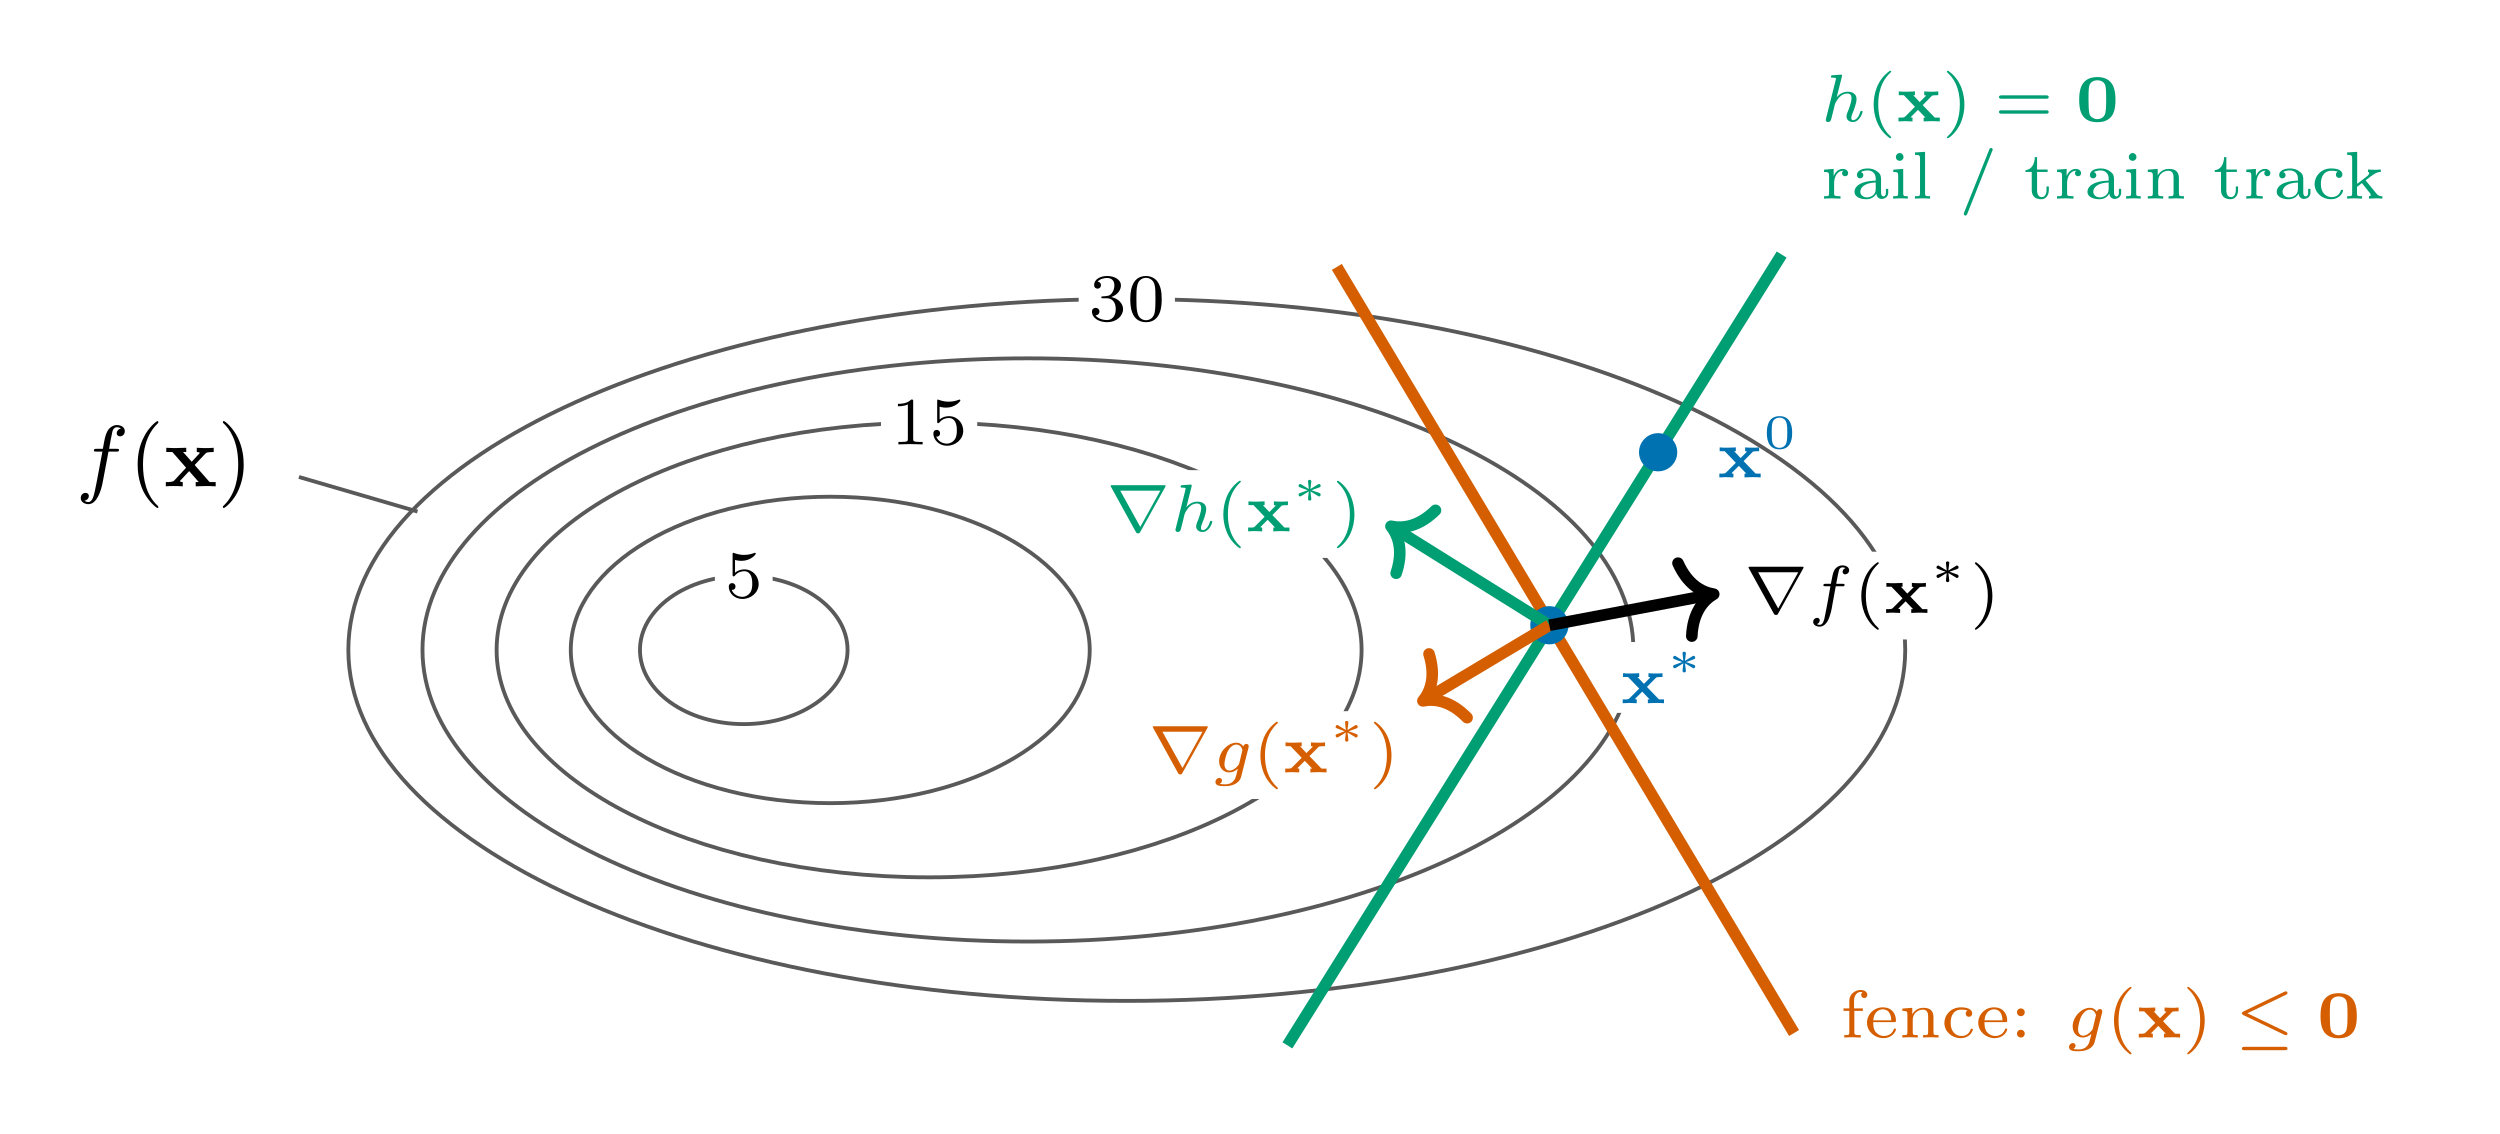
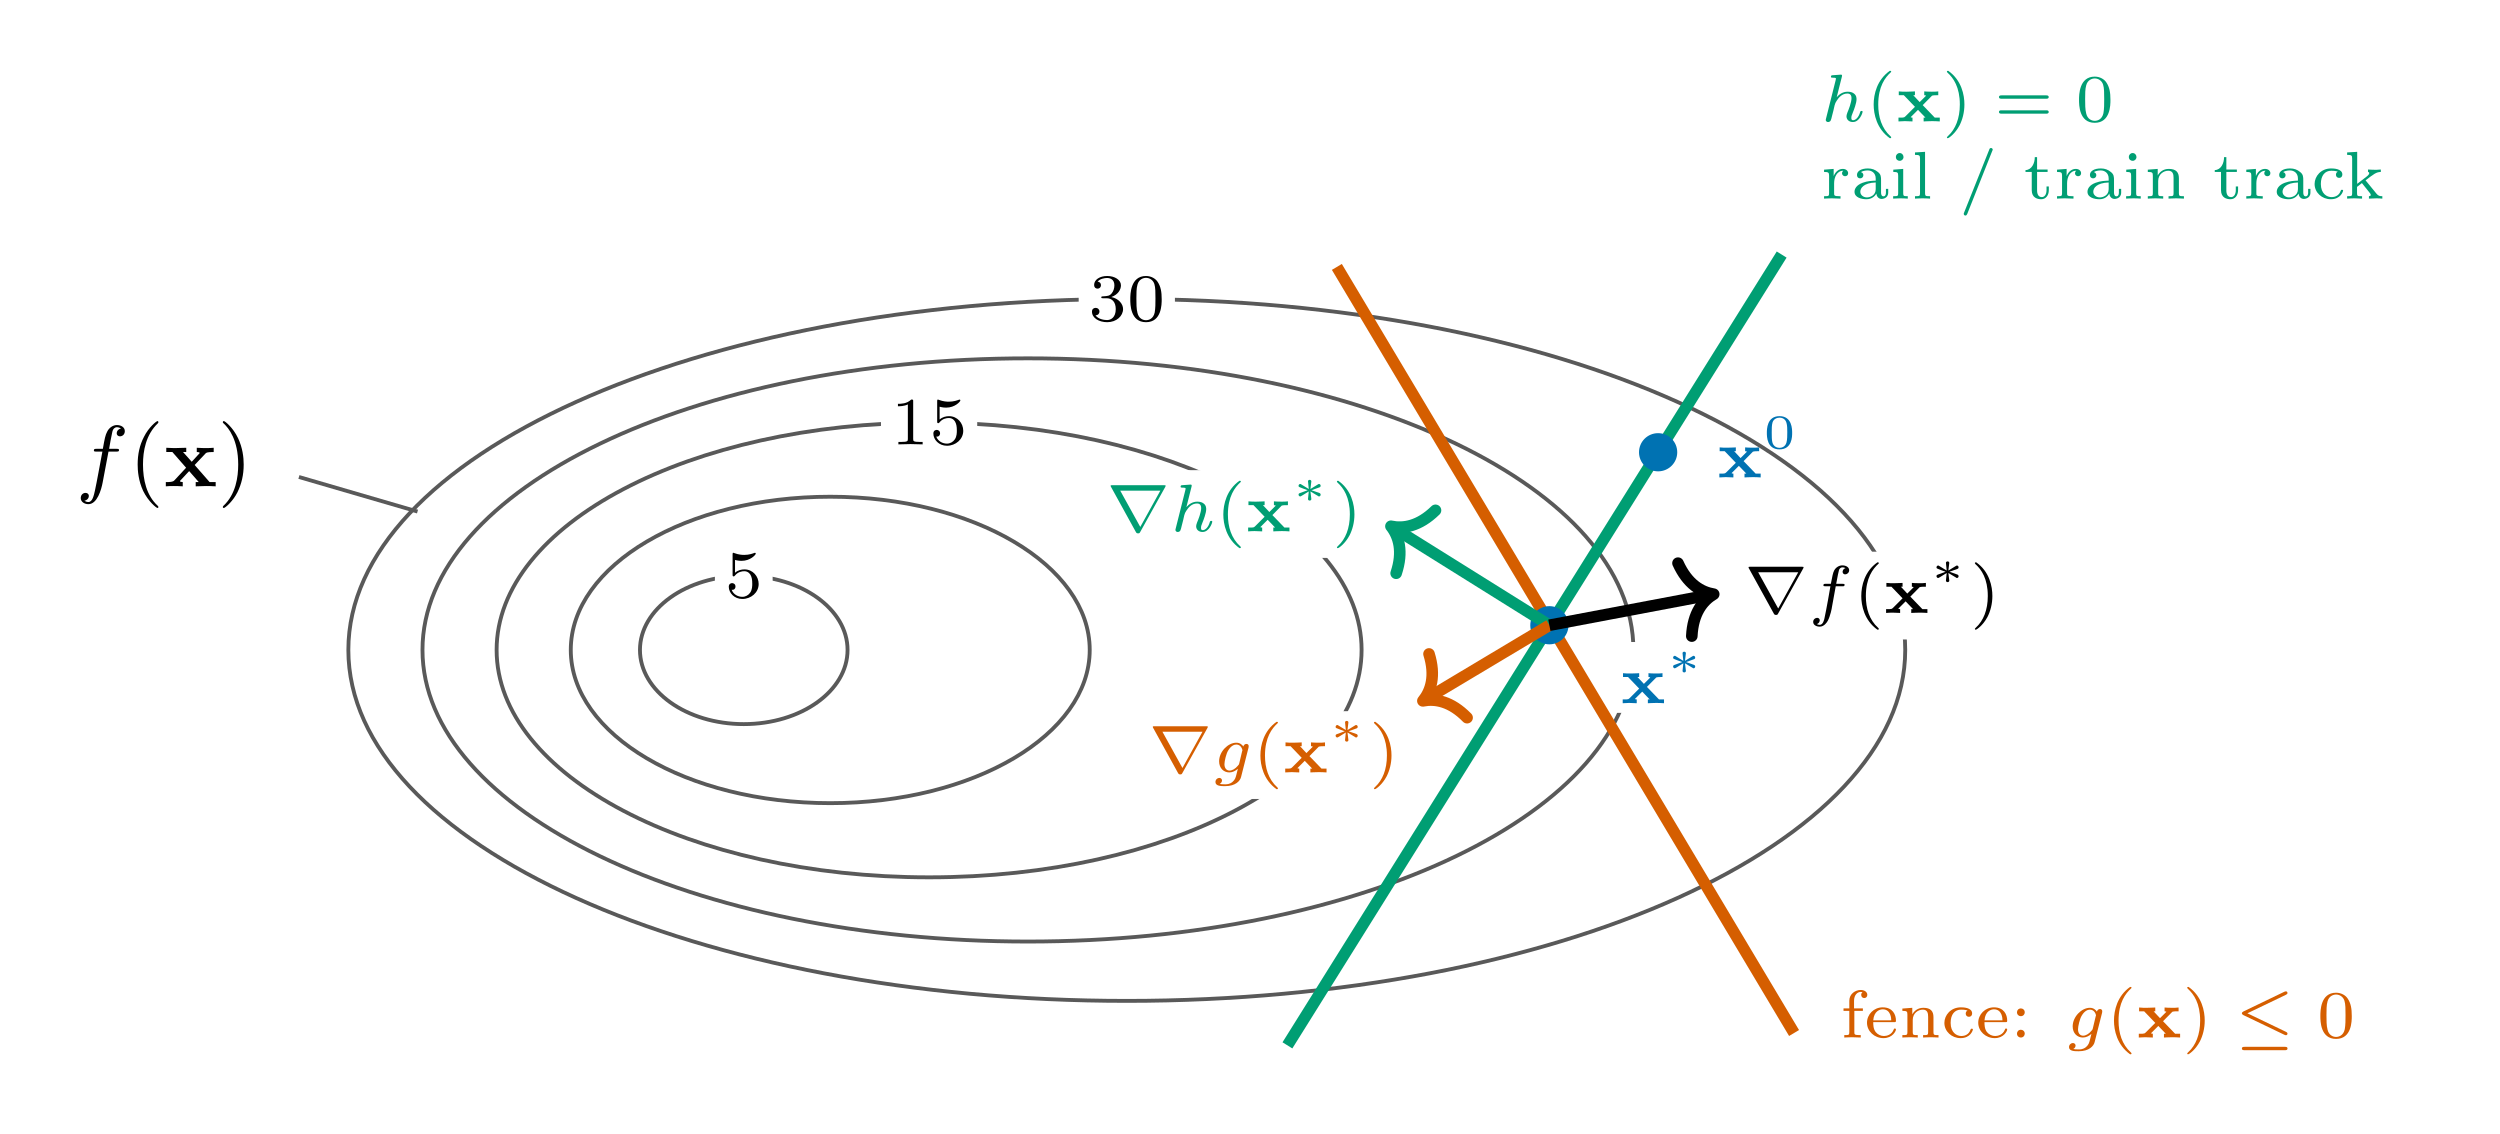
<svg xmlns="http://www.w3.org/2000/svg" xmlns:xlink="http://www.w3.org/1999/xlink" width="256.228pt" height="116.158pt" viewBox="0 0 256.228 116.158">
  <defs>
    <g>
      <g id="glyph-0-0">
        <path d="M 1.078 -3.859 C 1.422 -3.766 1.641 -3.766 1.75 -3.766 C 2.656 -3.766 3.203 -4.391 3.203 -4.5 C 3.203 -4.578 3.156 -4.594 3.109 -4.594 C 3.094 -4.594 3.094 -4.594 3.062 -4.578 C 2.891 -4.516 2.531 -4.375 2.016 -4.375 C 1.828 -4.375 1.453 -4.391 1 -4.562 C 0.938 -4.594 0.922 -4.594 0.906 -4.594 C 0.828 -4.594 0.828 -4.516 0.828 -4.406 L 0.828 -2.375 C 0.828 -2.25 0.828 -2.172 0.938 -2.172 C 1 -2.172 1 -2.188 1.078 -2.266 C 1.375 -2.641 1.797 -2.703 2.031 -2.703 C 2.453 -2.703 2.641 -2.375 2.672 -2.312 C 2.797 -2.078 2.844 -1.828 2.844 -1.422 C 2.844 -1.219 2.844 -0.797 2.625 -0.5 C 2.453 -0.25 2.156 -0.078 1.828 -0.078 C 1.375 -0.078 0.906 -0.328 0.734 -0.797 C 1 -0.766 1.125 -0.938 1.125 -1.125 C 1.125 -1.422 0.875 -1.484 0.781 -1.484 C 0.766 -1.484 0.438 -1.484 0.438 -1.109 C 0.438 -0.484 1 0.141 1.828 0.141 C 2.719 0.141 3.5 -0.516 3.5 -1.391 C 3.5 -2.172 2.906 -2.891 2.047 -2.891 C 1.734 -2.891 1.375 -2.812 1.078 -2.547 Z M 1.078 -3.859 " />
      </g>
      <g id="glyph-0-1">
        <path d="M 2.312 -4.406 C 2.312 -4.594 2.312 -4.594 2.109 -4.594 C 1.672 -4.156 1.031 -4.156 0.75 -4.156 L 0.75 -3.906 C 0.922 -3.906 1.375 -3.906 1.766 -4.094 L 1.766 -0.562 C 1.766 -0.344 1.766 -0.25 1.062 -0.25 L 0.797 -0.25 L 0.797 0 C 0.922 0 1.781 -0.031 2.031 -0.031 C 2.25 -0.031 3.125 0 3.281 0 L 3.281 -0.25 L 3.016 -0.25 C 2.312 -0.25 2.312 -0.344 2.312 -0.562 Z M 2.312 -4.406 " />
      </g>
      <g id="glyph-0-2">
        <path d="M 1.891 -2.312 C 2.422 -2.312 2.812 -1.938 2.812 -1.203 C 2.812 -0.344 2.312 -0.078 1.922 -0.078 C 1.641 -0.078 1.031 -0.156 0.734 -0.562 C 1.062 -0.578 1.141 -0.812 1.141 -0.953 C 1.141 -1.172 0.969 -1.328 0.766 -1.328 C 0.562 -1.328 0.375 -1.219 0.375 -0.938 C 0.375 -0.281 1.094 0.141 1.938 0.141 C 2.891 0.141 3.562 -0.5 3.562 -1.203 C 3.562 -1.734 3.109 -2.281 2.359 -2.438 C 3.078 -2.703 3.344 -3.219 3.344 -3.641 C 3.344 -4.188 2.719 -4.594 1.938 -4.594 C 1.172 -4.594 0.594 -4.219 0.594 -3.672 C 0.594 -3.438 0.734 -3.297 0.953 -3.297 C 1.156 -3.297 1.297 -3.453 1.297 -3.656 C 1.297 -3.859 1.156 -4 0.953 -4.016 C 1.188 -4.312 1.672 -4.391 1.922 -4.391 C 2.234 -4.391 2.672 -4.25 2.672 -3.641 C 2.672 -3.344 2.578 -3.031 2.391 -2.812 C 2.172 -2.547 1.969 -2.547 1.625 -2.516 C 1.453 -2.5 1.438 -2.5 1.406 -2.5 C 1.391 -2.5 1.328 -2.484 1.328 -2.406 C 1.328 -2.312 1.391 -2.312 1.516 -2.312 Z M 1.891 -2.312 " />
      </g>
      <g id="glyph-0-3">
        <path d="M 3.578 -2.203 C 3.578 -2.969 3.484 -3.516 3.156 -4 C 2.953 -4.312 2.516 -4.594 1.969 -4.594 C 0.359 -4.594 0.359 -2.703 0.359 -2.203 C 0.359 -1.703 0.359 0.141 1.969 0.141 C 3.578 0.141 3.578 -1.703 3.578 -2.203 Z M 1.969 -0.062 C 1.641 -0.062 1.219 -0.25 1.094 -0.812 C 0.984 -1.219 0.984 -1.781 0.984 -2.297 C 0.984 -2.797 0.984 -3.328 1.094 -3.703 C 1.234 -4.25 1.688 -4.406 1.969 -4.406 C 2.344 -4.406 2.703 -4.172 2.828 -3.766 C 2.938 -3.406 2.938 -2.906 2.938 -2.297 C 2.938 -1.781 2.938 -1.281 2.859 -0.844 C 2.719 -0.203 2.25 -0.062 1.969 -0.062 Z M 1.969 -0.062 " />
      </g>
      <g id="glyph-0-4">
        <path d="M 1.422 -2.734 L 2.297 -2.734 L 2.297 -2.984 L 1.391 -2.984 L 1.391 -3.766 C 1.391 -4.391 1.766 -4.672 2.062 -4.672 C 2.125 -4.672 2.203 -4.672 2.266 -4.641 C 2.172 -4.594 2.125 -4.484 2.125 -4.375 C 2.125 -4.188 2.25 -4.047 2.438 -4.047 C 2.625 -4.047 2.75 -4.188 2.75 -4.375 C 2.75 -4.672 2.453 -4.875 2.078 -4.875 C 1.531 -4.875 0.906 -4.484 0.906 -3.766 L 0.906 -2.984 L 0.312 -2.984 L 0.312 -2.734 L 0.906 -2.734 L 0.906 -0.547 C 0.906 -0.25 0.844 -0.25 0.391 -0.25 L 0.391 0 C 0.422 0 0.891 -0.031 1.172 -0.031 C 1.469 -0.031 1.781 -0.016 2.078 0 L 2.078 -0.25 L 1.938 -0.25 C 1.422 -0.25 1.422 -0.328 1.422 -0.562 Z M 1.422 -2.734 " />
      </g>
      <g id="glyph-0-5">
        <path d="M 3.047 -1.578 C 3.188 -1.578 3.234 -1.578 3.234 -1.734 C 3.234 -2.344 2.906 -3.094 1.875 -3.094 C 0.969 -3.094 0.266 -2.375 0.266 -1.516 C 0.266 -0.641 1.031 0.062 1.953 0.062 C 2.891 0.062 3.234 -0.672 3.234 -0.828 C 3.234 -0.859 3.219 -0.922 3.125 -0.922 C 3.031 -0.922 3.016 -0.891 3 -0.812 C 2.781 -0.25 2.25 -0.156 2 -0.156 C 1.688 -0.156 1.375 -0.297 1.156 -0.562 C 0.906 -0.891 0.906 -1.312 0.906 -1.578 Z M 0.906 -1.766 C 0.984 -2.734 1.609 -2.891 1.875 -2.891 C 2.719 -2.891 2.75 -1.938 2.75 -1.766 Z M 0.906 -1.766 " />
      </g>
      <g id="glyph-0-6">
        <path d="M 3.562 -2.094 C 3.562 -2.703 3.266 -3.047 2.531 -3.047 C 1.953 -3.047 1.594 -2.734 1.391 -2.375 L 1.391 -3.047 L 0.375 -2.969 L 0.375 -2.734 C 0.844 -2.734 0.891 -2.672 0.891 -2.344 L 0.891 -0.547 C 0.891 -0.25 0.828 -0.25 0.375 -0.25 L 0.375 0 C 0.391 0 0.875 -0.031 1.156 -0.031 C 1.422 -0.031 1.891 0 1.953 0 L 1.953 -0.25 C 1.516 -0.25 1.438 -0.25 1.438 -0.547 L 1.438 -1.797 C 1.438 -2.516 2.016 -2.859 2.469 -2.859 C 2.953 -2.859 3.016 -2.484 3.016 -2.125 L 3.016 -0.547 C 3.016 -0.25 2.953 -0.25 2.5 -0.25 L 2.5 0 C 2.516 0 3 -0.031 3.281 -0.031 C 3.547 -0.031 4.016 0 4.078 0 L 4.078 -0.25 C 3.641 -0.25 3.562 -0.25 3.562 -0.547 Z M 3.562 -2.094 " />
      </g>
      <g id="glyph-0-7">
        <path d="M 2.688 -2.766 C 2.562 -2.703 2.5 -2.594 2.5 -2.453 C 2.5 -2.266 2.625 -2.125 2.828 -2.125 C 3.016 -2.125 3.156 -2.25 3.156 -2.469 C 3.156 -3.094 2.188 -3.094 2 -3.094 C 0.969 -3.094 0.312 -2.297 0.312 -1.5 C 0.312 -0.625 1.062 0.062 1.969 0.062 C 3 0.062 3.234 -0.75 3.234 -0.828 C 3.234 -0.906 3.156 -0.906 3.125 -0.906 C 3.031 -0.906 3.031 -0.891 2.984 -0.797 C 2.844 -0.359 2.469 -0.156 2.047 -0.156 C 1.578 -0.156 0.953 -0.5 0.953 -1.5 C 0.953 -2.375 1.375 -2.859 2.016 -2.859 C 2.109 -2.859 2.438 -2.859 2.688 -2.766 Z M 2.688 -2.766 " />
      </g>
      <g id="glyph-0-8">
        <path d="M 1.516 -2.578 C 1.516 -2.828 1.328 -2.984 1.125 -2.984 C 0.875 -2.984 0.719 -2.797 0.719 -2.594 C 0.719 -2.344 0.906 -2.188 1.109 -2.188 C 1.359 -2.188 1.516 -2.375 1.516 -2.578 Z M 1.516 -0.391 C 1.516 -0.641 1.328 -0.797 1.125 -0.797 C 0.875 -0.797 0.719 -0.609 0.719 -0.406 C 0.719 -0.156 0.906 0 1.109 0 C 1.359 0 1.516 -0.188 1.516 -0.391 Z M 1.516 -0.391 " />
      </g>
      <g id="glyph-0-9">
        <path d="M 2.453 -5.188 C 1.141 -4.266 0.797 -2.797 0.797 -1.734 C 0.797 -0.766 1.094 0.75 2.453 1.719 C 2.516 1.719 2.594 1.719 2.594 1.641 C 2.594 1.594 2.578 1.578 2.531 1.531 C 1.609 0.703 1.266 -0.469 1.266 -1.734 C 1.266 -3.594 1.984 -4.516 2.547 -5.031 C 2.578 -5.047 2.594 -5.078 2.594 -5.109 C 2.594 -5.188 2.516 -5.188 2.453 -5.188 Z M 2.453 -5.188 " />
      </g>
      <g id="glyph-0-10">
        <path d="M 0.625 -5.188 C 0.578 -5.188 0.484 -5.188 0.484 -5.109 C 0.484 -5.078 0.516 -5.047 0.547 -5 C 1.156 -4.453 1.812 -3.516 1.812 -1.734 C 1.812 -0.297 1.359 0.797 0.609 1.484 C 0.5 1.594 0.484 1.609 0.484 1.641 C 0.484 1.672 0.516 1.719 0.578 1.719 C 0.672 1.719 1.328 1.266 1.781 0.406 C 2.078 -0.172 2.281 -0.922 2.281 -1.734 C 2.281 -2.703 2 -4.219 0.625 -5.188 Z M 0.625 -5.188 " />
      </g>
      <g id="glyph-0-11">
        <path d="M 5.312 -2.328 C 5.422 -2.328 5.578 -2.328 5.578 -2.5 C 5.578 -2.672 5.406 -2.672 5.328 -2.672 L 0.734 -2.672 C 0.656 -2.672 0.484 -2.672 0.484 -2.5 C 0.484 -2.328 0.641 -2.328 0.75 -2.328 Z M 5.328 -0.797 C 5.406 -0.797 5.578 -0.797 5.578 -0.969 C 5.578 -1.141 5.422 -1.141 5.312 -1.141 L 0.75 -1.141 C 0.641 -1.141 0.484 -1.141 0.484 -0.969 C 0.484 -0.797 0.656 -0.797 0.734 -0.797 Z M 5.328 -0.797 " />
      </g>
      <g id="glyph-0-12">
        <path d="M 1.375 -1.578 C 1.375 -2.156 1.641 -2.859 2.312 -2.859 C 2.25 -2.812 2.188 -2.719 2.188 -2.609 C 2.188 -2.375 2.375 -2.297 2.5 -2.297 C 2.672 -2.297 2.812 -2.406 2.812 -2.609 C 2.812 -2.844 2.594 -3.047 2.266 -3.047 C 1.922 -3.047 1.547 -2.844 1.328 -2.312 L 1.328 -3.047 L 0.344 -2.969 L 0.344 -2.734 C 0.797 -2.734 0.859 -2.672 0.859 -2.344 L 0.859 -0.547 C 0.859 -0.25 0.797 -0.25 0.344 -0.25 L 0.344 0 C 0.375 0 0.844 -0.031 1.125 -0.031 C 1.422 -0.031 1.734 -0.016 2.031 0 L 2.031 -0.25 L 1.891 -0.25 C 1.375 -0.25 1.375 -0.328 1.375 -0.562 Z M 1.375 -1.578 " />
      </g>
      <g id="glyph-0-13">
        <path d="M 3.094 -1.859 C 3.094 -2.219 3.094 -2.484 2.766 -2.734 C 2.484 -2.969 2.156 -3.094 1.75 -3.094 C 1.094 -3.094 0.625 -2.844 0.625 -2.422 C 0.625 -2.188 0.781 -2.078 0.953 -2.078 C 1.141 -2.078 1.281 -2.219 1.281 -2.406 C 1.281 -2.516 1.219 -2.672 1.031 -2.719 C 1.281 -2.891 1.688 -2.891 1.734 -2.891 C 2.125 -2.891 2.547 -2.641 2.547 -2.062 L 2.547 -1.844 C 2.156 -1.828 1.703 -1.812 1.203 -1.625 C 0.578 -1.391 0.375 -1.016 0.375 -0.703 C 0.375 -0.109 1.094 0.062 1.594 0.062 C 2.141 0.062 2.469 -0.25 2.609 -0.516 C 2.641 -0.234 2.828 0.031 3.156 0.031 C 3.156 0.031 3.828 0.031 3.828 -0.625 L 3.828 -1 L 3.594 -1 L 3.594 -0.625 C 3.594 -0.562 3.594 -0.234 3.344 -0.234 C 3.094 -0.234 3.094 -0.547 3.094 -0.641 Z M 2.547 -0.969 C 2.547 -0.312 1.953 -0.125 1.641 -0.125 C 1.297 -0.125 0.969 -0.359 0.969 -0.703 C 0.969 -1.078 1.297 -1.609 2.547 -1.656 Z M 2.547 -0.969 " />
      </g>
      <g id="glyph-0-14">
        <path d="M 1.453 -4.266 C 1.453 -4.469 1.297 -4.672 1.062 -4.672 C 0.844 -4.672 0.672 -4.5 0.672 -4.266 C 0.672 -4.016 0.859 -3.875 1.062 -3.875 C 1.281 -3.875 1.453 -4.047 1.453 -4.266 Z M 0.406 -2.969 L 0.406 -2.734 C 0.844 -2.734 0.906 -2.688 0.906 -2.344 L 0.906 -0.547 C 0.906 -0.25 0.844 -0.25 0.391 -0.25 L 0.391 0 C 0.406 0 0.891 -0.031 1.156 -0.031 C 1.406 -0.031 1.656 -0.016 1.891 0 L 1.891 -0.25 C 1.5 -0.25 1.422 -0.25 1.422 -0.547 L 1.422 -3.047 Z M 0.406 -2.969 " />
      </g>
      <g id="glyph-0-15">
        <path d="M 1.422 -4.797 L 0.391 -4.734 L 0.391 -4.484 C 0.844 -4.484 0.906 -4.438 0.906 -4.094 L 0.906 -0.547 C 0.906 -0.25 0.844 -0.25 0.391 -0.25 L 0.391 0 C 0.406 0 0.891 -0.031 1.156 -0.031 C 1.422 -0.031 1.688 -0.016 1.938 0 L 1.938 -0.25 C 1.5 -0.25 1.422 -0.25 1.422 -0.547 Z M 1.422 -4.797 " />
      </g>
      <g id="glyph-0-16">
        <path d="M 3.406 -4.891 C 3.453 -4.984 3.453 -5 3.453 -5.016 C 3.453 -5.141 3.344 -5.188 3.281 -5.188 C 3.156 -5.188 3.125 -5.109 3.094 -5.016 L 0.516 1.438 C 0.484 1.516 0.484 1.547 0.484 1.562 C 0.484 1.672 0.578 1.734 0.656 1.734 C 0.766 1.734 0.797 1.641 0.844 1.562 Z M 3.406 -4.891 " />
      </g>
      <g id="glyph-0-17">
        <path d="M 1.391 -2.734 L 2.469 -2.734 L 2.469 -2.984 L 1.391 -2.984 L 1.391 -4.25 L 1.156 -4.25 C 1.156 -3.641 0.859 -2.953 0.203 -2.922 L 0.203 -2.734 L 0.844 -2.734 L 0.844 -0.859 C 0.844 -0.094 1.422 0.062 1.812 0.062 C 2.281 0.062 2.594 -0.328 2.594 -0.875 L 2.594 -1.25 L 2.359 -1.25 L 2.359 -0.875 C 2.359 -0.406 2.141 -0.156 1.875 -0.156 C 1.391 -0.156 1.391 -0.734 1.391 -0.859 Z M 1.391 -2.734 " />
      </g>
      <g id="glyph-0-18">
        <path d="M 2.234 -1.875 C 3.094 -2.531 3.312 -2.719 3.797 -2.734 L 3.797 -2.984 C 3.641 -2.969 3.469 -2.953 3.328 -2.953 C 3.047 -2.953 2.766 -2.969 2.484 -2.984 L 2.484 -2.734 C 2.578 -2.719 2.609 -2.672 2.609 -2.609 C 2.609 -2.5 2.484 -2.375 2.406 -2.312 L 1.375 -1.516 L 1.375 -4.797 L 0.344 -4.734 L 0.344 -4.484 C 0.797 -4.484 0.859 -4.438 0.859 -4.094 L 0.859 -0.547 C 0.859 -0.25 0.797 -0.25 0.344 -0.25 L 0.344 0 C 0.594 -0.016 0.844 -0.031 1.109 -0.031 C 1.359 -0.031 1.625 -0.016 1.875 0 L 1.875 -0.25 C 1.422 -0.25 1.359 -0.25 1.359 -0.547 L 1.359 -1.203 L 1.859 -1.594 L 2.609 -0.656 C 2.688 -0.562 2.766 -0.469 2.766 -0.375 C 2.766 -0.266 2.641 -0.25 2.578 -0.25 L 2.578 0 C 2.672 0 3.156 -0.031 3.359 -0.031 C 3.562 -0.031 3.766 -0.016 3.953 0 L 3.953 -0.25 C 3.703 -0.25 3.547 -0.266 3.344 -0.516 Z M 2.234 -1.875 " />
      </g>
      <g id="glyph-1-0">
        <path d="M 3.328 -3.562 L 4.125 -3.562 C 4.312 -3.562 4.406 -3.562 4.406 -3.719 C 4.406 -3.844 4.312 -3.844 4.141 -3.844 L 3.391 -3.844 C 3.484 -4.375 3.609 -5.109 3.719 -5.578 C 3.797 -5.938 4.016 -6.062 4.188 -6.062 C 4.25 -6.062 4.453 -6.031 4.609 -5.938 C 4.422 -5.891 4.172 -5.734 4.172 -5.438 C 4.172 -5.219 4.344 -5.125 4.5 -5.125 C 4.75 -5.125 5 -5.312 5 -5.656 C 5 -6.062 4.609 -6.281 4.188 -6.281 C 3.781 -6.281 3.391 -6 3.203 -5.625 C 3 -5.25 2.938 -4.906 2.75 -3.844 L 2.109 -3.844 C 1.938 -3.844 1.828 -3.844 1.828 -3.672 C 1.828 -3.562 1.938 -3.562 2.094 -3.562 L 2.703 -3.562 C 2.453 -2.266 2.141 -0.484 1.938 0.438 C 1.828 0.922 1.688 1.609 1.266 1.609 C 1.125 1.609 0.953 1.547 0.859 1.484 C 1.094 1.438 1.312 1.25 1.312 0.984 C 1.312 0.766 1.141 0.672 0.969 0.672 C 0.734 0.672 0.484 0.859 0.484 1.203 C 0.484 1.609 0.891 1.828 1.266 1.828 C 2.172 1.828 2.594 0.344 2.734 -0.422 Z M 3.328 -3.562 " />
      </g>
      <g id="glyph-2-0">
        <path d="M 3.031 2.125 C 3.031 2.078 3.016 2.047 2.953 1.984 C 1.812 0.938 1.453 -0.672 1.453 -2.234 C 1.453 -3.609 1.734 -5.281 2.984 -6.469 C 3.016 -6.516 3.031 -6.531 3.031 -6.578 C 3.031 -6.641 3 -6.688 2.938 -6.688 C 2.828 -6.688 2.016 -6.031 1.547 -5.062 C 1.109 -4.219 0.906 -3.297 0.906 -2.234 C 0.906 -1.594 0.984 -0.578 1.469 0.469 C 2 1.562 2.828 2.219 2.938 2.219 C 3 2.219 3.031 2.188 3.031 2.125 Z M 3.031 2.125 " />
      </g>
      <g id="glyph-2-1">
        <path d="M 2.656 -2.234 C 2.656 -2.969 2.547 -3.953 2.078 -4.938 C 1.562 -6.031 0.734 -6.688 0.625 -6.688 C 0.531 -6.688 0.516 -6.609 0.516 -6.578 C 0.516 -6.531 0.531 -6.516 0.594 -6.453 C 1.109 -5.984 2.094 -4.781 2.094 -2.234 C 2.094 -0.969 1.859 0.812 0.562 2.016 C 0.547 2.047 0.516 2.078 0.516 2.125 C 0.516 2.141 0.531 2.219 0.625 2.219 C 0.734 2.219 1.531 1.578 2.016 0.609 C 2.438 -0.25 2.656 -1.172 2.656 -2.234 Z M 2.656 -2.234 " />
      </g>
      <g id="glyph-3-0">
        <path d="M 3.188 -2.188 L 4.281 -3.344 C 4.375 -3.453 4.438 -3.516 5.141 -3.516 L 5.141 -3.953 C 4.844 -3.922 4.609 -3.922 4.312 -3.922 C 4.156 -3.922 3.812 -3.922 3.406 -3.953 L 3.406 -3.516 C 3.609 -3.516 3.656 -3.484 3.719 -3.422 L 2.891 -2.516 L 2 -3.516 L 2.328 -3.516 L 2.328 -3.953 C 1.797 -3.938 1.562 -3.922 1.25 -3.922 C 1.078 -3.922 0.734 -3.922 0.281 -3.953 L 0.281 -3.516 L 0.906 -3.516 L 2.312 -1.906 L 1.109 -0.609 C 0.953 -0.438 0.641 -0.438 0.234 -0.438 L 0.234 0 C 0.531 -0.031 0.766 -0.031 1.062 -0.031 C 1.219 -0.031 1.562 -0.031 1.969 0 L 1.969 -0.438 C 1.828 -0.438 1.688 -0.469 1.688 -0.531 C 1.688 -0.562 1.734 -0.625 1.75 -0.625 L 2.625 -1.562 L 3.609 -0.438 L 3.297 -0.438 L 3.297 0 C 3.859 -0.016 4.062 -0.031 4.359 -0.031 C 4.562 -0.031 4.891 -0.031 5.344 0 L 5.344 -0.438 L 4.719 -0.438 Z M 3.188 -2.188 " />
      </g>
      <g id="glyph-4-0">
        <path d="M 3.688 -2.547 C 3.703 -2.656 3.703 -2.688 3.703 -2.703 C 3.703 -2.859 3.578 -2.922 3.469 -2.922 C 3.312 -2.922 3.188 -2.797 3.156 -2.656 C 3.031 -2.844 2.797 -3.047 2.438 -3.047 C 1.578 -3.047 0.672 -2.125 0.672 -1.141 C 0.672 -0.422 1.156 0 1.719 0 C 2.047 0 2.344 -0.156 2.594 -0.375 L 2.438 0.25 C 2.359 0.547 2.312 0.734 2.047 0.969 C 1.75 1.219 1.453 1.219 1.281 1.219 C 0.953 1.219 0.859 1.203 0.734 1.172 C 0.906 1.094 0.969 0.922 0.969 0.828 C 0.969 0.656 0.828 0.562 0.688 0.562 C 0.5 0.562 0.297 0.734 0.297 0.984 C 0.297 1.406 0.891 1.406 1.281 1.406 C 2.375 1.406 2.828 0.859 2.922 0.469 Z M 2.734 -0.922 C 2.703 -0.812 2.703 -0.797 2.578 -0.672 C 2.344 -0.375 2 -0.188 1.75 -0.188 C 1.391 -0.188 1.219 -0.484 1.219 -0.844 C 1.219 -1.156 1.406 -1.938 1.594 -2.234 C 1.875 -2.719 2.203 -2.859 2.438 -2.859 C 2.922 -2.859 3.062 -2.344 3.062 -2.266 C 3.062 -2.25 3.062 -2.25 3.031 -2.172 Z M 2.734 -0.922 " />
      </g>
      <g id="glyph-4-1">
        <path d="M 2.172 -4.594 C 2.172 -4.609 2.188 -4.703 2.188 -4.703 C 2.188 -4.734 2.172 -4.797 2.078 -4.797 C 1.938 -4.797 1.375 -4.75 1.203 -4.734 C 1.141 -4.734 1.047 -4.719 1.047 -4.578 C 1.047 -4.484 1.141 -4.484 1.219 -4.484 C 1.562 -4.484 1.562 -4.438 1.562 -4.375 C 1.562 -4.328 1.547 -4.281 1.531 -4.219 L 0.547 -0.297 C 0.516 -0.188 0.516 -0.172 0.516 -0.156 C 0.516 -0.047 0.609 0.062 0.75 0.062 C 0.828 0.062 0.969 0.031 1.031 -0.109 C 1.062 -0.156 1.125 -0.406 1.156 -0.547 L 1.312 -1.156 C 1.328 -1.266 1.406 -1.531 1.422 -1.641 C 1.5 -1.891 1.5 -1.906 1.641 -2.125 C 1.859 -2.469 2.203 -2.859 2.734 -2.859 C 3.125 -2.859 3.156 -2.547 3.156 -2.375 C 3.156 -1.953 2.859 -1.188 2.734 -0.906 C 2.672 -0.703 2.641 -0.641 2.641 -0.531 C 2.641 -0.156 2.938 0.062 3.297 0.062 C 3.984 0.062 4.297 -0.891 4.297 -0.984 C 4.297 -1.078 4.203 -1.078 4.188 -1.078 C 4.078 -1.078 4.078 -1.031 4.047 -0.969 C 3.891 -0.406 3.578 -0.125 3.312 -0.125 C 3.172 -0.125 3.141 -0.219 3.141 -0.359 C 3.141 -0.531 3.172 -0.609 3.297 -0.922 C 3.391 -1.141 3.672 -1.875 3.672 -2.266 C 3.672 -2.375 3.672 -2.672 3.406 -2.859 C 3.297 -2.953 3.094 -3.047 2.766 -3.047 C 2.266 -3.047 1.891 -2.781 1.641 -2.484 Z M 2.172 -4.594 " />
      </g>
      <g id="glyph-4-2">
        <path d="M 2.812 -2.734 L 3.5 -2.734 C 3.641 -2.734 3.719 -2.734 3.719 -2.891 C 3.719 -2.984 3.641 -2.984 3.516 -2.984 L 2.859 -2.984 C 3.031 -3.859 3.078 -4.188 3.141 -4.375 C 3.172 -4.531 3.328 -4.672 3.484 -4.672 C 3.5 -4.672 3.688 -4.672 3.812 -4.594 C 3.531 -4.5 3.516 -4.25 3.516 -4.219 C 3.516 -4.062 3.625 -3.953 3.781 -3.953 C 3.969 -3.953 4.188 -4.125 4.188 -4.375 C 4.188 -4.703 3.844 -4.875 3.484 -4.875 C 3.188 -4.875 2.844 -4.703 2.656 -4.359 C 2.516 -4.094 2.469 -3.781 2.312 -2.984 L 1.766 -2.984 C 1.641 -2.984 1.547 -2.984 1.547 -2.828 C 1.547 -2.734 1.641 -2.734 1.766 -2.734 L 2.266 -2.734 C 2.266 -2.688 1.828 -0.203 1.656 0.547 C 1.625 0.688 1.516 1.219 1.172 1.219 C 1.172 1.219 1 1.219 0.875 1.141 C 1.156 1.047 1.172 0.797 1.172 0.75 C 1.172 0.609 1.062 0.5 0.906 0.5 C 0.719 0.5 0.5 0.656 0.5 0.922 C 0.5 1.234 0.828 1.406 1.172 1.406 C 1.625 1.406 1.922 0.953 2 0.797 C 2.25 0.344 2.422 -0.516 2.422 -0.594 Z M 2.812 -2.734 " />
      </g>
      <g id="glyph-5-0">
        <path d="M 2.734 -1.672 L 3.688 -2.641 C 3.859 -2.688 4.031 -2.688 4.328 -2.688 L 4.328 -3.078 C 4.109 -3.047 3.891 -3.047 3.656 -3.047 C 3.422 -3.047 2.953 -3.062 2.891 -3.078 L 2.891 -2.688 C 2.984 -2.688 3.031 -2.672 3.078 -2.641 L 2.422 -1.984 L 1.766 -2.688 L 1.938 -2.688 L 1.938 -3.078 C 1.906 -3.078 1.359 -3.047 1.062 -3.047 C 0.797 -3.047 0.547 -3.047 0.281 -3.078 L 0.281 -2.688 L 0.797 -2.688 L 1.938 -1.5 L 0.938 -0.5 C 0.844 -0.422 0.844 -0.406 0.625 -0.391 C 0.516 -0.391 0.281 -0.391 0.25 -0.391 L 0.25 0 C 0.469 -0.016 0.688 -0.031 0.906 -0.031 C 1.094 -0.031 1.594 0 1.688 0 L 1.688 -0.391 C 1.578 -0.391 1.547 -0.406 1.5 -0.438 L 2.25 -1.188 L 3.016 -0.391 L 2.828 -0.391 L 2.828 0 C 2.844 0 3.391 -0.031 3.703 -0.031 C 3.969 -0.031 4.234 -0.016 4.484 0 L 4.484 -0.391 L 3.969 -0.391 Z M 2.734 -1.672 " />
-       </g>
-       <g id="glyph-5-1">
-         <path d="M 4.094 -2.203 C 4.094 -3.047 4 -4.547 2.234 -4.547 C 0.469 -4.547 0.375 -3.047 0.375 -2.203 C 0.375 -1.328 0.484 0.078 2.234 0.078 C 3.984 0.078 4.094 -1.328 4.094 -2.203 Z M 2.234 -0.234 C 2.016 -0.234 1.812 -0.312 1.641 -0.453 C 1.453 -0.609 1.328 -0.719 1.328 -2.297 C 1.328 -2.766 1.328 -3.312 1.406 -3.641 C 1.516 -4.094 1.953 -4.219 2.234 -4.219 C 2.5 -4.219 2.953 -4.109 3.062 -3.641 C 3.141 -3.312 3.141 -2.734 3.141 -2.297 C 3.141 -1.812 3.141 -1.297 3.062 -0.906 C 2.969 -0.359 2.484 -0.234 2.234 -0.234 Z M 2.234 -0.234 " />
      </g>
      <g id="glyph-6-0">
        <path d="M 5.281 -4.391 C 5.359 -4.438 5.422 -4.484 5.422 -4.562 C 5.422 -4.672 5.344 -4.734 5.25 -4.734 C 5.25 -4.734 5.219 -4.734 5.125 -4.703 L 0.906 -2.672 C 0.797 -2.609 0.75 -2.562 0.75 -2.484 C 0.75 -2.406 0.797 -2.359 0.906 -2.297 L 5.109 -0.281 C 5.219 -0.234 5.234 -0.234 5.25 -0.234 C 5.359 -0.234 5.422 -0.312 5.422 -0.391 C 5.422 -0.5 5.344 -0.547 5.281 -0.578 L 1.312 -2.484 Z M 5.156 1.297 C 5.266 1.297 5.422 1.297 5.422 1.125 C 5.422 0.953 5.266 0.953 5.156 0.953 L 1.031 0.953 C 0.906 0.953 0.75 0.953 0.75 1.125 C 0.75 1.297 0.906 1.297 1.031 1.297 Z M 5.156 1.297 " />
      </g>
      <g id="glyph-6-1">
        <path d="M 6.078 -4.547 C 6.078 -4.562 6.125 -4.625 6.125 -4.672 C 6.125 -4.734 6.062 -4.734 5.938 -4.734 L 0.656 -4.734 C 0.531 -4.734 0.484 -4.734 0.484 -4.672 C 0.484 -4.625 0.516 -4.562 0.531 -4.547 L 3.062 0.047 C 3.125 0.156 3.156 0.203 3.297 0.203 C 3.438 0.203 3.453 0.172 3.516 0.062 Z M 1.469 -4.172 L 5.578 -4.172 L 3.531 -0.469 L 3.516 -0.469 Z M 1.469 -4.172 " />
      </g>
      <g id="glyph-7-0">
        <path d="M 2.984 -1.578 C 2.984 -1.938 2.984 -3.297 1.688 -3.297 C 0.391 -3.297 0.391 -1.938 0.391 -1.578 C 0.391 -1.219 0.391 0.109 1.688 0.109 C 2.984 0.109 2.984 -1.219 2.984 -1.578 Z M 1.688 -0.047 C 1.5 -0.047 1.078 -0.125 0.953 -0.625 C 0.891 -0.891 0.891 -1.234 0.891 -1.641 C 0.891 -2.016 0.891 -2.359 0.969 -2.641 C 1.094 -3.047 1.469 -3.141 1.688 -3.141 C 2.047 -3.141 2.312 -2.953 2.406 -2.594 C 2.484 -2.344 2.484 -1.938 2.484 -1.641 C 2.484 -1.312 2.484 -0.906 2.406 -0.609 C 2.281 -0.125 1.875 -0.047 1.688 -0.047 Z M 1.688 -0.047 " />
      </g>
      <g id="glyph-8-0">
        <path d="M 1.906 -1.359 C 1.922 -1.469 2 -2.094 2 -2.141 C 2 -2.234 1.922 -2.297 1.828 -2.297 C 1.719 -2.297 1.656 -2.219 1.656 -2.156 C 1.656 -2.094 1.719 -1.469 1.734 -1.359 L 0.969 -1.828 C 0.922 -1.859 0.906 -1.875 0.859 -1.875 C 0.781 -1.875 0.688 -1.797 0.688 -1.688 C 0.688 -1.609 0.734 -1.562 0.797 -1.547 C 1.062 -1.438 1.344 -1.328 1.625 -1.234 C 1.344 -1.141 0.891 -0.969 0.812 -0.938 C 0.766 -0.922 0.688 -0.891 0.688 -0.781 C 0.688 -0.672 0.781 -0.594 0.859 -0.594 C 0.906 -0.594 1.062 -0.688 1.734 -1.109 C 1.719 -1 1.656 -0.375 1.656 -0.328 C 1.656 -0.25 1.719 -0.172 1.828 -0.172 C 1.922 -0.172 2 -0.234 2 -0.328 C 2 -0.375 1.922 -1 1.906 -1.109 L 2.688 -0.641 C 2.719 -0.609 2.75 -0.594 2.781 -0.594 C 2.875 -0.594 2.953 -0.672 2.953 -0.781 C 2.953 -0.859 2.906 -0.906 2.859 -0.938 C 2.578 -1.047 2.297 -1.141 2.016 -1.234 C 2.297 -1.344 2.75 -1.5 2.844 -1.531 C 2.875 -1.547 2.953 -1.578 2.953 -1.688 C 2.953 -1.797 2.875 -1.875 2.781 -1.875 C 2.75 -1.875 2.719 -1.859 2.672 -1.828 Z M 1.906 -1.359 " />
      </g>
    </g>
    <clipPath id="clip-0">
      <path clip-rule="nonzero" d="M 120 10 L 201 10 L 201 115.32 L 120 115.32 Z M 120 10 " />
    </clipPath>
    <clipPath id="clip-1">
      <path clip-rule="nonzero" d="M 115 9 L 200 9 L 200 115.32 L 115 115.32 Z M 115 9 " />
    </clipPath>
  </defs>
  <path fill="none" stroke-width="0.399" stroke-linecap="butt" stroke-linejoin="miter" stroke="rgb(34.999%, 34.999%, 34.999%)" stroke-opacity="1" stroke-miterlimit="10" d="M 36.228 45.923 C 36.228 50.149 31.428 53.576 25.51 53.576 C 19.593 53.576 14.797 50.149 14.797 45.923 C 14.797 41.693 19.593 38.266 25.51 38.266 C 31.428 38.266 36.228 41.693 36.228 45.923 Z M 36.228 45.923 " transform="matrix(0.992803, 0, 0, -0.992803, 50.89971, 112.2057)" />
  <path fill="none" stroke-width="0.399" stroke-linecap="butt" stroke-linejoin="miter" stroke="rgb(34.999%, 34.999%, 34.999%)" stroke-opacity="1" stroke-miterlimit="10" d="M 61.228 45.923 C 61.228 54.658 49.236 61.74 34.442 61.74 C 19.648 61.74 7.655 54.658 7.655 45.923 C 7.655 37.184 19.648 30.106 34.442 30.106 C 49.236 30.106 61.228 37.184 61.228 45.923 Z M 61.228 45.923 " transform="matrix(0.992803, 0, 0, -0.992803, 50.89971, 112.2057)" />
  <path fill="none" stroke-width="0.399" stroke-linecap="butt" stroke-linejoin="miter" stroke="rgb(34.999%, 34.999%, 34.999%)" stroke-opacity="1" stroke-miterlimit="10" d="M 89.294 45.923 C 89.294 58.883 69.302 69.393 44.644 69.393 C 19.99 69.393 -0.001 58.883 -0.001 45.923 C -0.001 32.958 19.99 22.449 44.644 22.449 C 69.302 22.449 89.294 32.958 89.294 45.923 Z M 89.294 45.923 " transform="matrix(0.992803, 0, 0, -0.992803, 50.89971, 112.2057)" />
  <path fill="none" stroke-width="0.399" stroke-linecap="butt" stroke-linejoin="miter" stroke="rgb(34.999%, 34.999%, 34.999%)" stroke-opacity="1" stroke-miterlimit="10" d="M 117.355 45.923 C 117.355 62.546 89.372 76.026 54.85 76.026 C 20.329 76.026 -7.654 62.546 -7.654 45.923 C -7.654 29.295 20.329 15.819 54.85 15.819 C 89.372 15.819 117.355 29.295 117.355 45.923 Z M 117.355 45.923 " transform="matrix(0.992803, 0, 0, -0.992803, 50.89971, 112.2057)" />
  <path fill="none" stroke-width="0.399" stroke-linecap="butt" stroke-linejoin="miter" stroke="rgb(34.999%, 34.999%, 34.999%)" stroke-opacity="1" stroke-miterlimit="10" d="M 145.416 45.923 C 145.416 65.93 109.439 82.148 65.057 82.148 C 20.671 82.148 -15.307 65.93 -15.307 45.923 C -15.307 25.916 20.671 9.693 65.057 9.693 C 109.439 9.693 145.416 25.916 145.416 45.923 Z M 145.416 45.923 " transform="matrix(0.992803, 0, 0, -0.992803, 50.89971, 112.2057)" />
  <path fill-rule="nonzero" fill="rgb(100%, 100%, 100%)" fill-opacity="1" d="M 73.27 62.234 L 79.188 62.234 L 79.188 55.797 L 73.27 55.797 Z M 73.27 62.234 " />
  <g fill="rgb(0%, 0%, 0%)" fill-opacity="1">
    <use xlink:href="#glyph-0-0" x="74.256" y="61.248" />
  </g>
  <path fill-rule="nonzero" fill="rgb(100%, 100%, 100%)" fill-opacity="1" d="M 90.293 46.531 L 100.156 46.531 L 100.156 40.094 L 90.293 40.094 Z M 90.293 46.531 " />
  <g fill="rgb(0%, 0%, 0%)" fill-opacity="1">
    <use xlink:href="#glyph-0-1" x="91.281" y="45.545" />
    <use xlink:href="#glyph-0-0" x="95.224" y="45.545" />
  </g>
  <path fill-rule="nonzero" fill="rgb(100%, 100%, 100%)" fill-opacity="1" d="M 110.555 33.867 L 120.418 33.867 L 120.418 27.43 L 110.555 27.43 Z M 110.555 33.867 " />
  <g fill="rgb(0%, 0%, 0%)" fill-opacity="1">
    <use xlink:href="#glyph-0-2" x="111.543" y="32.881" />
    <use xlink:href="#glyph-0-3" x="115.486" y="32.881" />
  </g>
  <g fill="rgb(0%, 0%, 0%)" fill-opacity="1">
    <use xlink:href="#glyph-1-0" x="7.792" y="49.845" />
  </g>
  <g fill="rgb(0%, 0%, 0%)" fill-opacity="1">
    <use xlink:href="#glyph-2-0" x="13.203" y="49.845" />
  </g>
  <g fill="rgb(0%, 0%, 0%)" fill-opacity="1">
    <use xlink:href="#glyph-3-0" x="16.761" y="49.845" />
  </g>
  <g fill="rgb(0%, 0%, 0%)" fill-opacity="1">
    <use xlink:href="#glyph-2-1" x="22.32" y="49.845" />
  </g>
  <path fill="none" stroke-width="0.399" stroke-linecap="butt" stroke-linejoin="miter" stroke="rgb(34.999%, 34.999%, 34.999%)" stroke-opacity="1" stroke-miterlimit="10" d="M -20.41 63.778 L -8.166 60.209 " transform="matrix(0.992803, 0, 0, -0.992803, 50.89971, 112.2057)" />
  <g clip-path="url(#clip-0)">
    <path fill="none" stroke-width="1.196" stroke-linecap="butt" stroke-linejoin="miter" stroke="rgb(83.53%, 36.864%, 0%)" stroke-opacity="1" stroke-miterlimit="10" d="M 86.74 85.465 L 133.939 6.377 " transform="matrix(0.992803, 0, 0, -0.992803, 50.89971, 112.2057)" />
  </g>
  <g fill="rgb(83.53%, 36.864%, 0%)" fill-opacity="1">
    <use xlink:href="#glyph-0-4" x="188.632" y="106.338" />
    <use xlink:href="#glyph-0-5" x="191.085" y="106.338" />
    <use xlink:href="#glyph-0-6" x="194.601" y="106.338" />
    <use xlink:href="#glyph-0-7" x="198.97" y="106.338" />
    <use xlink:href="#glyph-0-5" x="202.486" y="106.338" />
    <use xlink:href="#glyph-0-8" x="206.003" y="106.338" />
  </g>
  <g fill="rgb(83.53%, 36.864%, 0%)" fill-opacity="1">
    <use xlink:href="#glyph-4-0" x="211.759" y="106.338" />
  </g>
  <g fill="rgb(83.53%, 36.864%, 0%)" fill-opacity="1">
    <use xlink:href="#glyph-0-9" x="215.867" y="106.338" />
  </g>
  <g fill="rgb(83.53%, 36.864%, 0%)" fill-opacity="1">
    <use xlink:href="#glyph-5-0" x="218.958" y="106.338" />
  </g>
  <g fill="rgb(83.53%, 36.864%, 0%)" fill-opacity="1">
    <use xlink:href="#glyph-0-10" x="223.684" y="106.338" />
  </g>
  <g fill="rgb(83.53%, 36.864%, 0%)" fill-opacity="1">
    <use xlink:href="#glyph-6-0" x="229.025" y="106.338" />
  </g>
  <g fill="rgb(83.53%, 36.864%, 0%)" fill-opacity="1">
-     <use xlink:href="#glyph-5-1" x="237.458" y="106.338" />
+     <use xlink:href="#glyph-0-3" x="237.458" y="106.338" />
  </g>
  <g clip-path="url(#clip-1)">
    <path fill="none" stroke-width="1.196" stroke-linecap="butt" stroke-linejoin="miter" stroke="rgb(0%, 61.96%, 45.096%)" stroke-opacity="1" stroke-miterlimit="10" d="M 81.637 5.102 L 132.66 86.74 " transform="matrix(0.992803, 0, 0, -0.992803, 50.89971, 112.2057)" />
  </g>
  <g fill="rgb(0%, 61.96%, 45.096%)" fill-opacity="1">
    <use xlink:href="#glyph-4-1" x="186.606" y="12.446" />
  </g>
  <g fill="rgb(0%, 61.96%, 45.096%)" fill-opacity="1">
    <use xlink:href="#glyph-0-9" x="191.237" y="12.446" />
  </g>
  <g fill="rgb(0%, 61.96%, 45.096%)" fill-opacity="1">
    <use xlink:href="#glyph-5-0" x="194.327" y="12.446" />
  </g>
  <g fill="rgb(0%, 61.96%, 45.096%)" fill-opacity="1">
    <use xlink:href="#glyph-0-10" x="199.054" y="12.446" />
  </g>
  <g fill="rgb(0%, 61.96%, 45.096%)" fill-opacity="1">
    <use xlink:href="#glyph-0-11" x="204.395" y="12.446" />
  </g>
  <g fill="rgb(0%, 61.96%, 45.096%)" fill-opacity="1">
-     <use xlink:href="#glyph-5-1" x="212.724" y="12.446" />
+     <use xlink:href="#glyph-0-3" x="212.724" y="12.446" />
  </g>
  <g fill="rgb(0%, 61.96%, 45.096%)" fill-opacity="1">
    <use xlink:href="#glyph-0-12" x="186.606" y="20.358" />
    <use xlink:href="#glyph-0-13" x="189.697" y="20.358" />
    <use xlink:href="#glyph-0-14" x="193.64" y="20.358" />
    <use xlink:href="#glyph-0-15" x="195.879" y="20.358" />
  </g>
  <g fill="rgb(0%, 61.96%, 45.096%)" fill-opacity="1">
    <use xlink:href="#glyph-0-16" x="200.783" y="20.358" />
  </g>
  <g fill="rgb(0%, 61.96%, 45.096%)" fill-opacity="1">
    <use xlink:href="#glyph-0-17" x="207.392" y="20.358" />
    <use xlink:href="#glyph-0-12" x="210.483" y="20.358" />
    <use xlink:href="#glyph-0-13" x="213.573" y="20.358" />
    <use xlink:href="#glyph-0-14" x="217.516" y="20.358" />
    <use xlink:href="#glyph-0-6" x="219.756" y="20.358" />
  </g>
  <g fill="rgb(0%, 61.96%, 45.096%)" fill-opacity="1">
    <use xlink:href="#glyph-0-17" x="226.79" y="20.358" />
    <use xlink:href="#glyph-0-12" x="229.881" y="20.358" />
    <use xlink:href="#glyph-0-13" x="232.971" y="20.358" />
    <use xlink:href="#glyph-0-7" x="236.914" y="20.358" />
  </g>
  <g fill="rgb(0%, 61.96%, 45.096%)" fill-opacity="1">
    <use xlink:href="#glyph-0-18" x="240.216" y="20.358" />
  </g>
  <path fill-rule="nonzero" fill="rgb(0%, 44.707%, 69.803%)" fill-opacity="1" d="M 171.902 46.352 C 171.902 45.27 171.023 44.395 169.941 44.395 C 168.859 44.395 167.984 45.27 167.984 46.352 C 167.984 47.434 168.859 48.309 169.941 48.309 C 171.023 48.309 171.902 47.434 171.902 46.352 Z M 171.902 46.352 " />
  <g fill="rgb(0%, 44.707%, 69.803%)" fill-opacity="1">
    <use xlink:href="#glyph-5-0" x="175.969" y="48.932" />
  </g>
  <g fill="rgb(0%, 44.707%, 69.803%)" fill-opacity="1">
    <use xlink:href="#glyph-7-0" x="180.696" y="45.948" />
  </g>
  <path fill-rule="nonzero" fill="rgb(0%, 44.707%, 69.803%)" fill-opacity="1" d="M 160.758 64.082 C 160.758 63 159.879 62.125 158.797 62.125 C 157.715 62.125 156.84 63 156.84 64.082 C 156.84 65.164 157.715 66.039 158.797 66.039 C 159.879 66.039 160.758 65.164 160.758 64.082 Z M 160.758 64.082 " />
  <path fill-rule="nonzero" fill="rgb(100%, 100%, 100%)" fill-opacity="1" d="M 165.074 73.062 L 175.914 73.062 L 175.914 65.801 L 165.074 65.801 Z M 165.074 73.062 " />
  <g fill="rgb(0%, 44.707%, 69.803%)" fill-opacity="1">
    <use xlink:href="#glyph-5-0" x="166.063" y="72.075" />
  </g>
  <g fill="rgb(0%, 44.707%, 69.803%)" fill-opacity="1">
    <use xlink:href="#glyph-8-0" x="170.79" y="69.09" />
  </g>
  <path fill="none" stroke-width="1.196" stroke-linecap="butt" stroke-linejoin="miter" stroke="rgb(0%, 61.96%, 45.096%)" stroke-opacity="1" stroke-miterlimit="10" d="M 108.679 48.472 L 92.831 58.376 " transform="matrix(0.992803, 0, 0, -0.992803, 50.89971, 112.2057)" />
  <path fill="none" stroke-width="1.196" stroke-linecap="round" stroke-linejoin="round" stroke="rgb(0%, 61.96%, 45.096%)" stroke-opacity="1" stroke-miterlimit="10" d="M -3.028 3.831 C -2.474 1.533 -1.242 0.446 -0 0.002 C -1.241 -0.448 -2.476 -1.531 -3.029 -3.83 " transform="matrix(-0.841947, -0.526077, -0.526077, 0.841947, 142.5597, 53.93556)" />
  <path fill-rule="nonzero" fill="rgb(100%, 100%, 100%)" fill-opacity="1" d="M 112.355 57.18 L 140.617 57.18 L 140.617 48.188 L 112.355 48.188 Z M 112.355 57.18 " />
  <g fill="rgb(0%, 61.96%, 45.096%)" fill-opacity="1">
    <use xlink:href="#glyph-6-1" x="113.345" y="54.462" />
  </g>
  <g fill="rgb(0%, 61.96%, 45.096%)" fill-opacity="1">
    <use xlink:href="#glyph-4-1" x="119.953" y="54.462" />
  </g>
  <g fill="rgb(0%, 61.96%, 45.096%)" fill-opacity="1">
    <use xlink:href="#glyph-0-9" x="124.583" y="54.462" />
  </g>
  <g fill="rgb(0%, 61.96%, 45.096%)" fill-opacity="1">
    <use xlink:href="#glyph-5-0" x="127.674" y="54.462" />
  </g>
  <g fill="rgb(0%, 61.96%, 45.096%)" fill-opacity="1">
    <use xlink:href="#glyph-8-0" x="132.402" y="51.477" />
  </g>
  <g fill="rgb(0%, 61.96%, 45.096%)" fill-opacity="1">
    <use xlink:href="#glyph-0-10" x="136.536" y="54.462" />
  </g>
  <path fill="none" stroke-width="1.196" stroke-linecap="butt" stroke-linejoin="miter" stroke="rgb(83.53%, 36.864%, 0%)" stroke-opacity="1" stroke-miterlimit="10" d="M 108.679 48.472 L 96.136 40.973 " transform="matrix(0.992803, 0, 0, -0.992803, 50.89971, 112.2057)" />
  <path fill="none" stroke-width="1.196" stroke-linecap="round" stroke-linejoin="round" stroke="rgb(83.53%, 36.864%, 0%)" stroke-opacity="1" stroke-miterlimit="10" d="M -3.026 3.831 C -2.476 1.531 -1.245 0.446 0.001 -0 C -1.243 -0.448 -2.474 -1.533 -3.028 -3.833 " transform="matrix(-0.852143, 0.509358, 0.509358, 0.852143, 145.8331, 71.83173)" />
  <path fill-rule="nonzero" fill="rgb(100%, 100%, 100%)" fill-opacity="1" d="M 116.68 81.887 L 144.418 81.887 L 144.418 72.891 L 116.68 72.891 Z M 116.68 81.887 " />
  <g fill="rgb(83.53%, 36.864%, 0%)" fill-opacity="1">
    <use xlink:href="#glyph-6-1" x="117.668" y="79.167" />
  </g>
  <g fill="rgb(83.53%, 36.864%, 0%)" fill-opacity="1">
    <use xlink:href="#glyph-4-0" x="124.276" y="79.167" />
  </g>
  <g fill="rgb(83.53%, 36.864%, 0%)" fill-opacity="1">
    <use xlink:href="#glyph-0-9" x="128.383" y="79.167" />
  </g>
  <g fill="rgb(83.53%, 36.864%, 0%)" fill-opacity="1">
    <use xlink:href="#glyph-5-0" x="131.474" y="79.167" />
  </g>
  <g fill="rgb(83.53%, 36.864%, 0%)" fill-opacity="1">
    <use xlink:href="#glyph-8-0" x="136.2" y="76.182" />
  </g>
  <g fill="rgb(83.53%, 36.864%, 0%)" fill-opacity="1">
    <use xlink:href="#glyph-0-10" x="140.335" y="79.167" />
  </g>
  <path fill="none" stroke-width="1.196" stroke-linecap="butt" stroke-linejoin="miter" stroke="rgb(0%, 0%, 0%)" stroke-opacity="1" stroke-miterlimit="10" d="M 108.679 48.472 L 125.059 51.569 " transform="matrix(0.992803, 0, 0, -0.992803, 50.89971, 112.2057)" />
  <path fill="none" stroke-width="1.196" stroke-linecap="round" stroke-linejoin="round" stroke="rgb(0%, 0%, 0%)" stroke-opacity="1" stroke-miterlimit="10" d="M -3.029 3.833 C -2.474 1.533 -1.241 0.448 -0 0.001 C -1.242 -0.445 -2.477 -1.533 -3.027 -3.832 " transform="matrix(0.975489, -0.184314, -0.184314, -0.975489, 175.6412, 60.89931)" />
  <path fill-rule="nonzero" fill="rgb(100%, 100%, 100%)" fill-opacity="1" d="M 177.738 65.539 L 206.004 65.539 L 206.004 56.543 L 177.738 56.543 Z M 177.738 65.539 " />
  <g fill="rgb(0%, 0%, 0%)" fill-opacity="1">
    <use xlink:href="#glyph-6-1" x="178.727" y="62.821" />
  </g>
  <g fill="rgb(0%, 0%, 0%)" fill-opacity="1">
    <use xlink:href="#glyph-4-2" x="185.335" y="62.821" />
  </g>
  <g fill="rgb(0%, 0%, 0%)" fill-opacity="1">
    <use xlink:href="#glyph-0-9" x="189.968" y="62.821" />
  </g>
  <g fill="rgb(0%, 0%, 0%)" fill-opacity="1">
    <use xlink:href="#glyph-5-0" x="193.058" y="62.821" />
  </g>
  <g fill="rgb(0%, 0%, 0%)" fill-opacity="1">
    <use xlink:href="#glyph-8-0" x="197.785" y="59.835" />
  </g>
  <g fill="rgb(0%, 0%, 0%)" fill-opacity="1">
    <use xlink:href="#glyph-0-10" x="201.92" y="62.821" />
  </g>
</svg>
